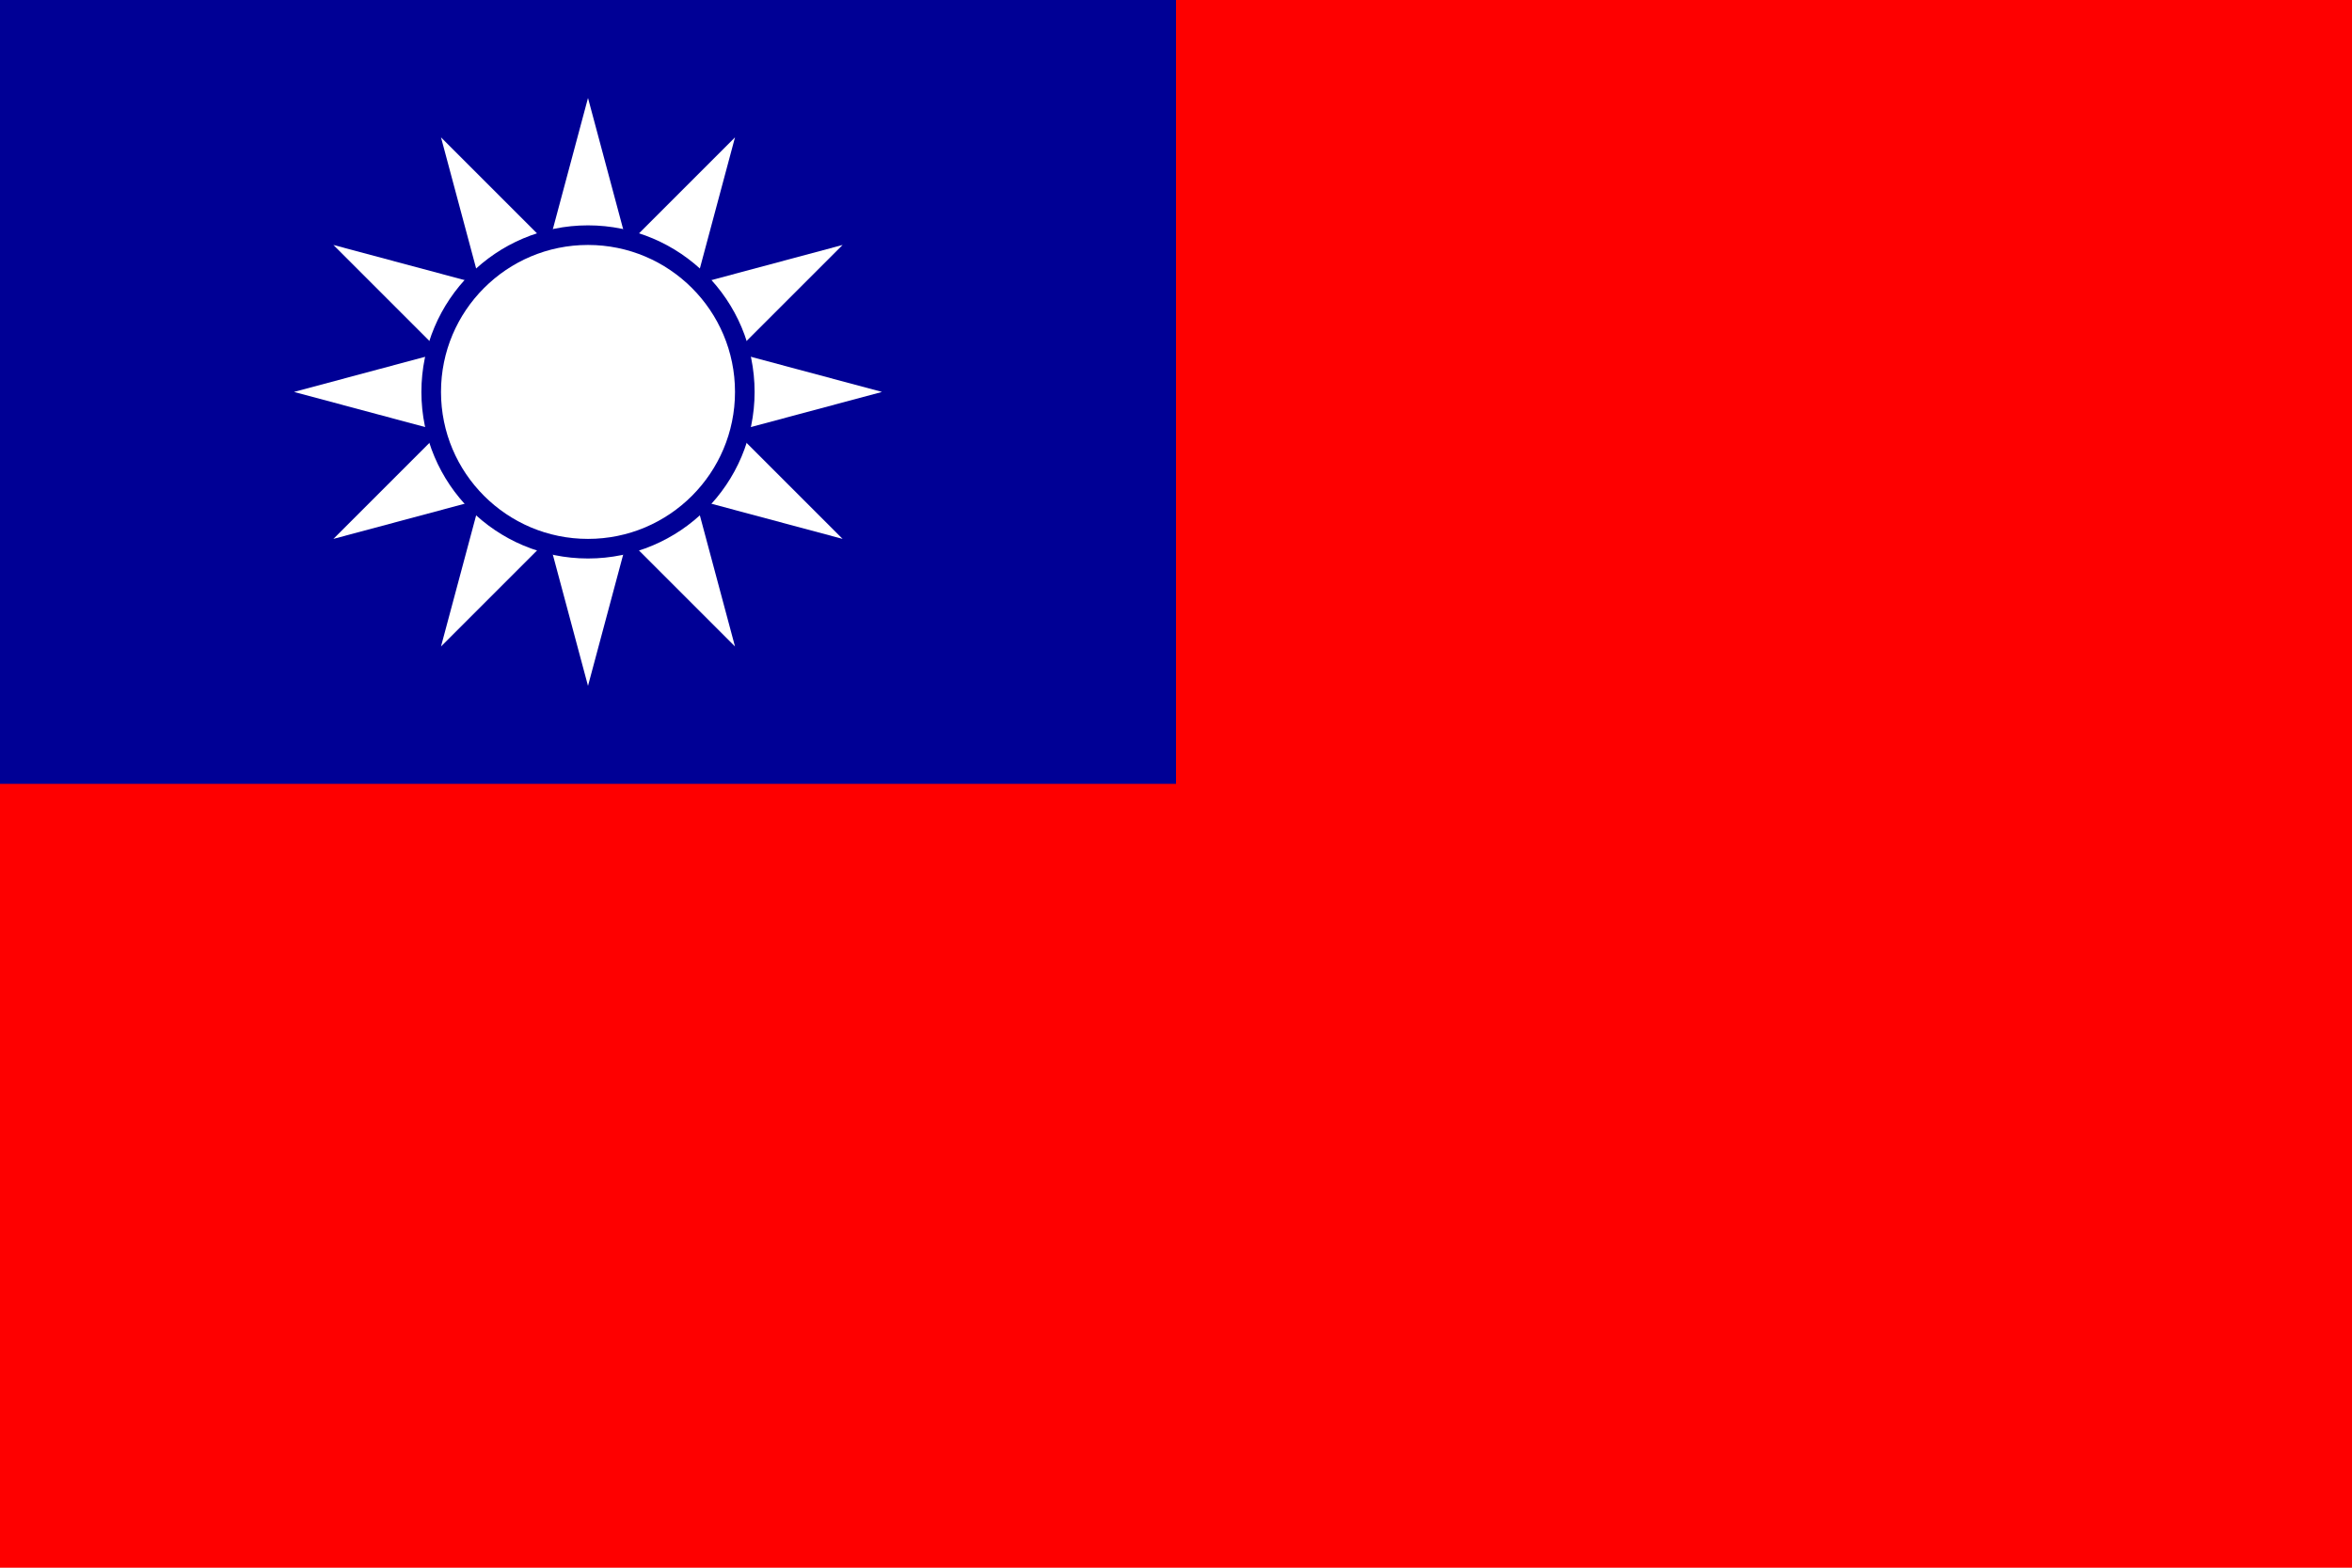
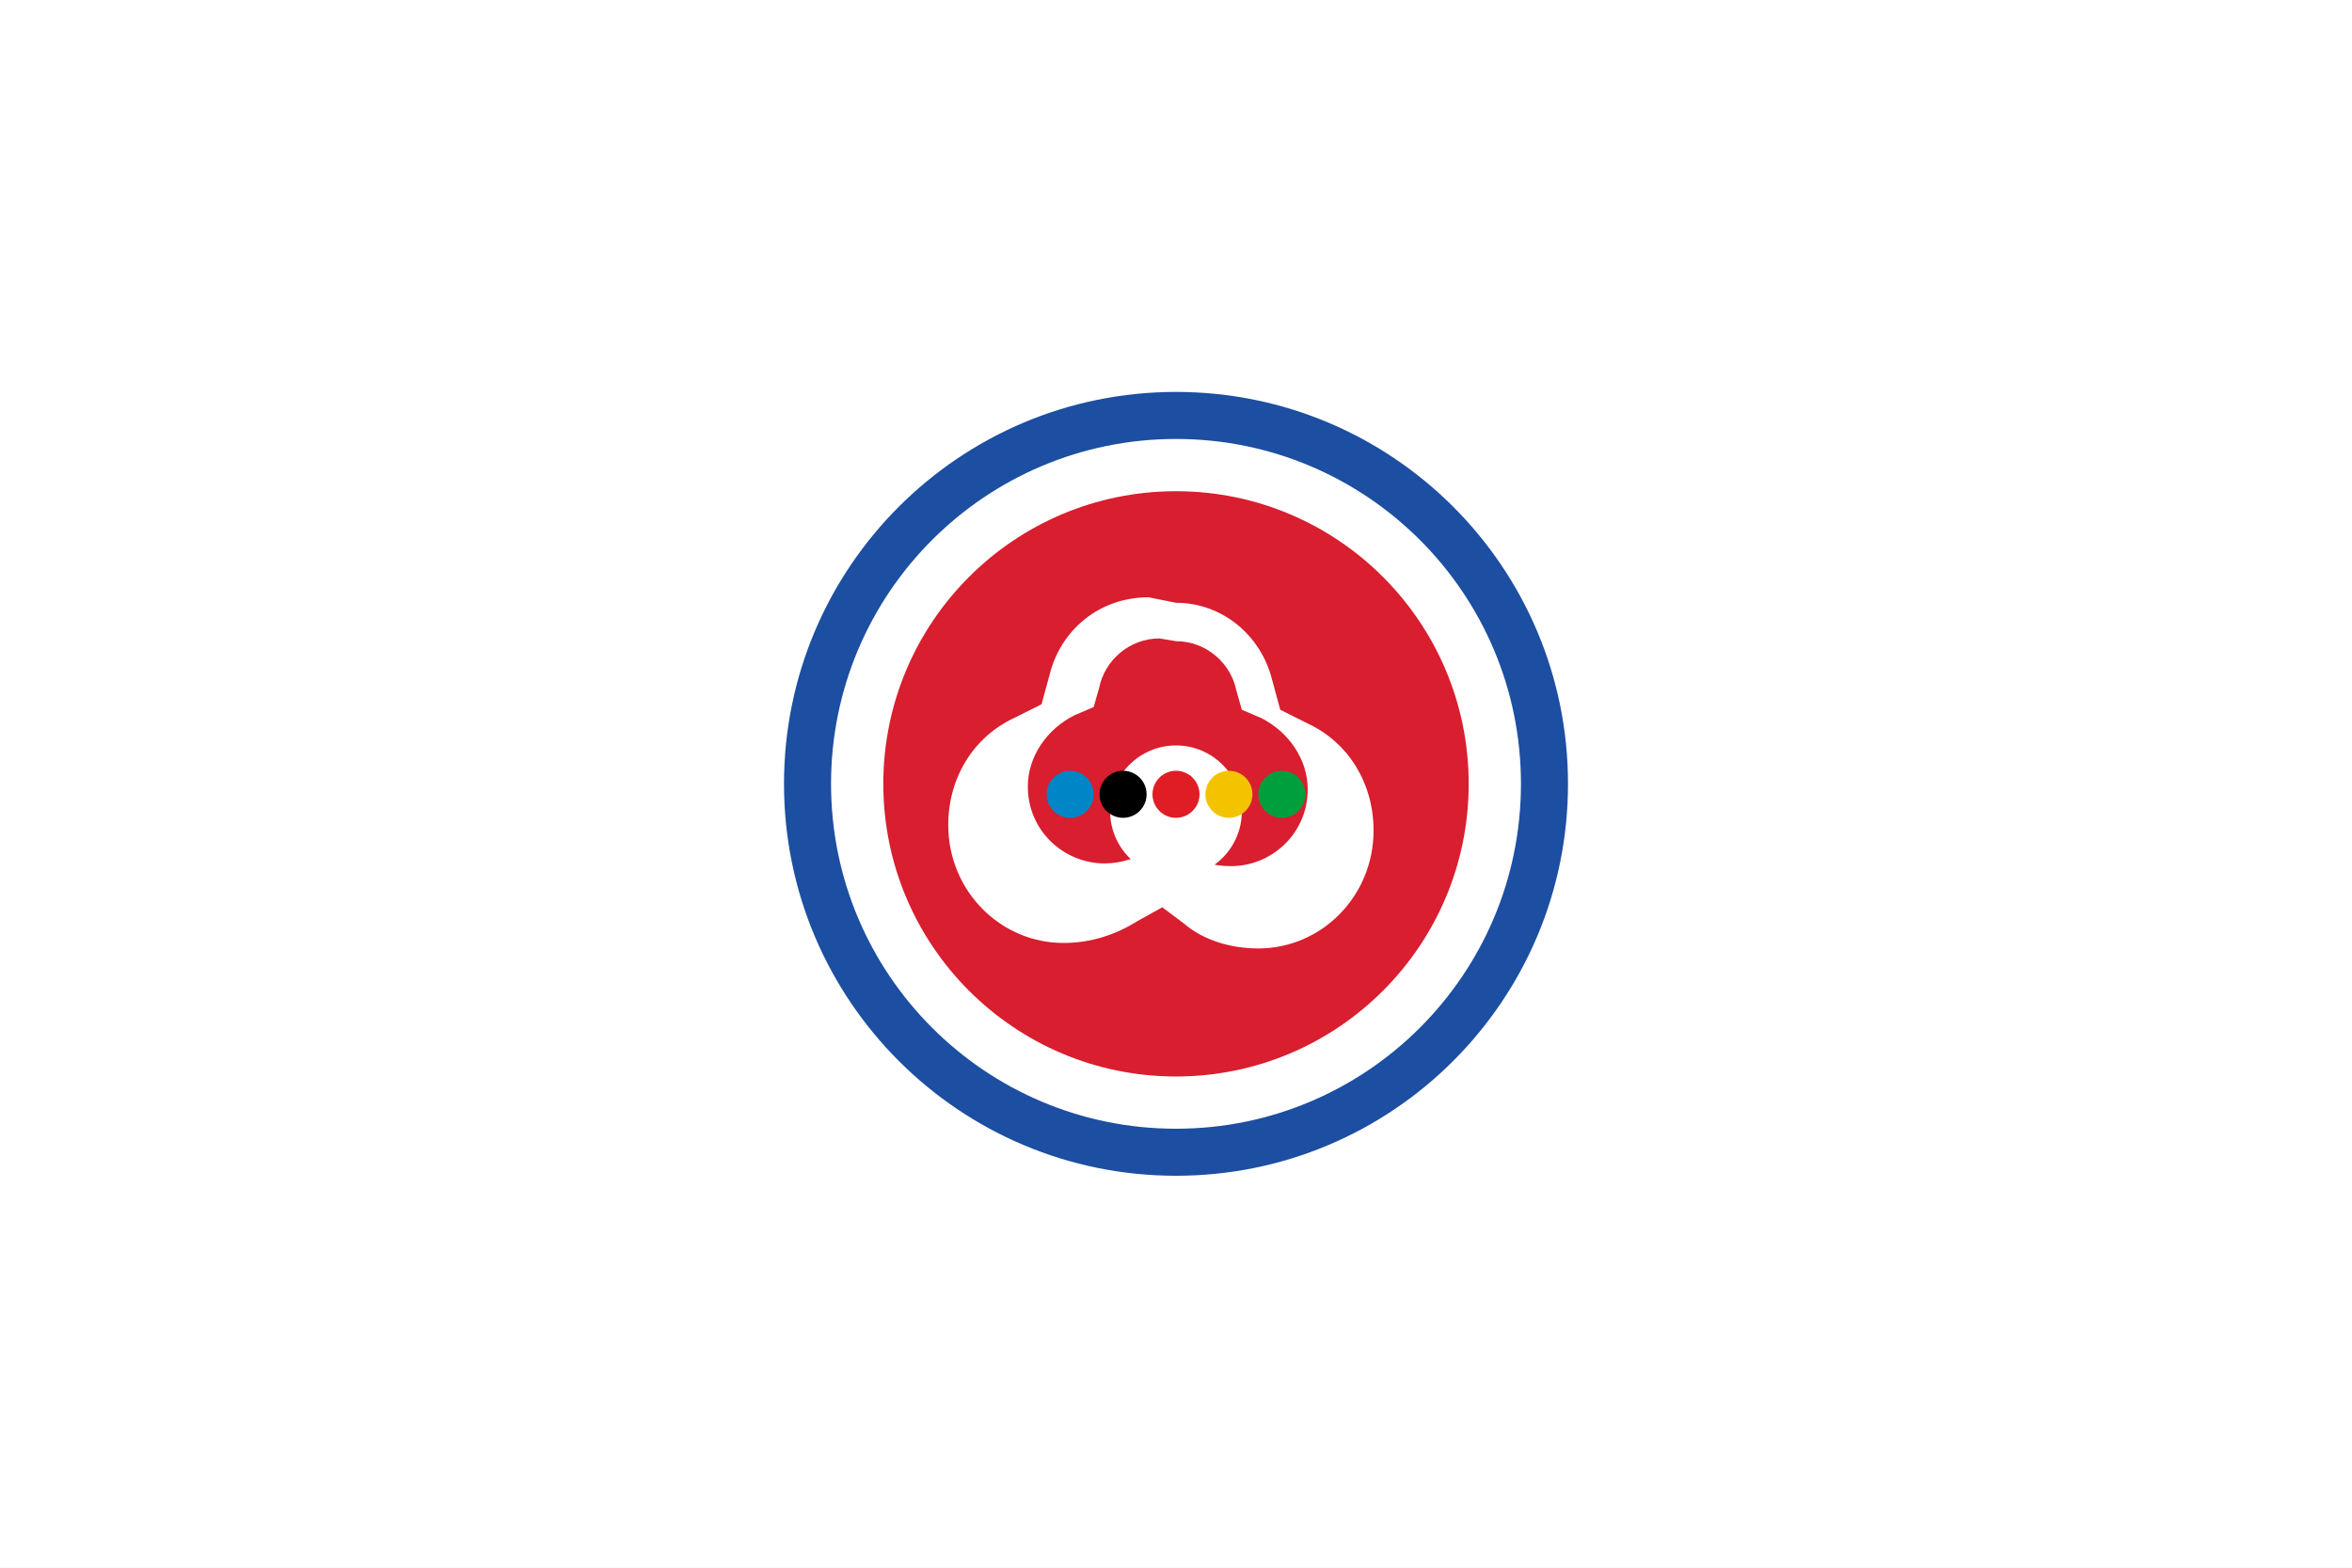
<svg xmlns="http://www.w3.org/2000/svg" viewBox="0 0 900 600">
-   <g fill-rule="evenodd">
-     <path d="M0 0h900v600H0z" fill="#fe0000" />
-     <path d="M0 0h450v300H0z" fill="#000095" />
+   <rect width="900" height="600" fill="#ffffff" />
+   <g transform="translate(450 300)">
+     <circle r="150" fill="#1c4ea1" />
+     <circle r="132" fill="#ffffff" />
+     <circle r="112" fill="#d81e2f" />
+     <g fill="#ffffff" transform="scale(1.05)">
+       <path d="M0-66c17 0 31 12 35 28l3 11 10 5c15 7 24 22 24 39 0 24-19 43-42 43-10 0-20-3-27-9l-8-6-9 5c-8 5-17 8-27 8-23 0-42-19-42-43 0-17 9-32 24-39l10-5 3-11c4-16 18-28 36-28z" />
+       <path d="M0-52c11 0 20 8 22 18l2 7 7 3c10 5 17 15 17 26 0 16-13 28-28 28-7 0-13-2-18-6l-5-4-6 4c-5 3-11 5-17 5-15 0-28-12-28-28 0-11 7-21 17-26l7-3 2-7c2-10 11-18 22-18z" fill="#d81e2f" />
+       <circle cx="0" cy="10" r="24" fill="#ffffff" />
+     </g>
+     <g transform="translate(0 10) scale(0.75)">
+       <circle cx="-54" cy="-8" r="12" fill="#0085c7" />
+       <circle cx="-27" cy="-8" r="12" fill="#000000" />
+       <circle cx="0" cy="-8" r="12" fill="#e01d25" />
+       <circle cx="27" cy="-8" r="12" fill="#f4c300" />
+       <circle cx="54" cy="-8" r="12" fill="#009f3d" />
+     </g>
  </g>
-   <path d="M225 37.5l-56.25 209.928L322.428 93.75 112.5 150l209.928 56.25L168.75 52.572 225 262.5l56.25-209.928L127.572 206.25 337.5 150 127.572 93.75 281.25 247.428 225 37.5" fill="#fff" paint-order="markers fill stroke" />
-   <circle cy="150" cx="225" r="60" fill="#fff" stroke="#000095" stroke-width="7.5" />
</svg>
